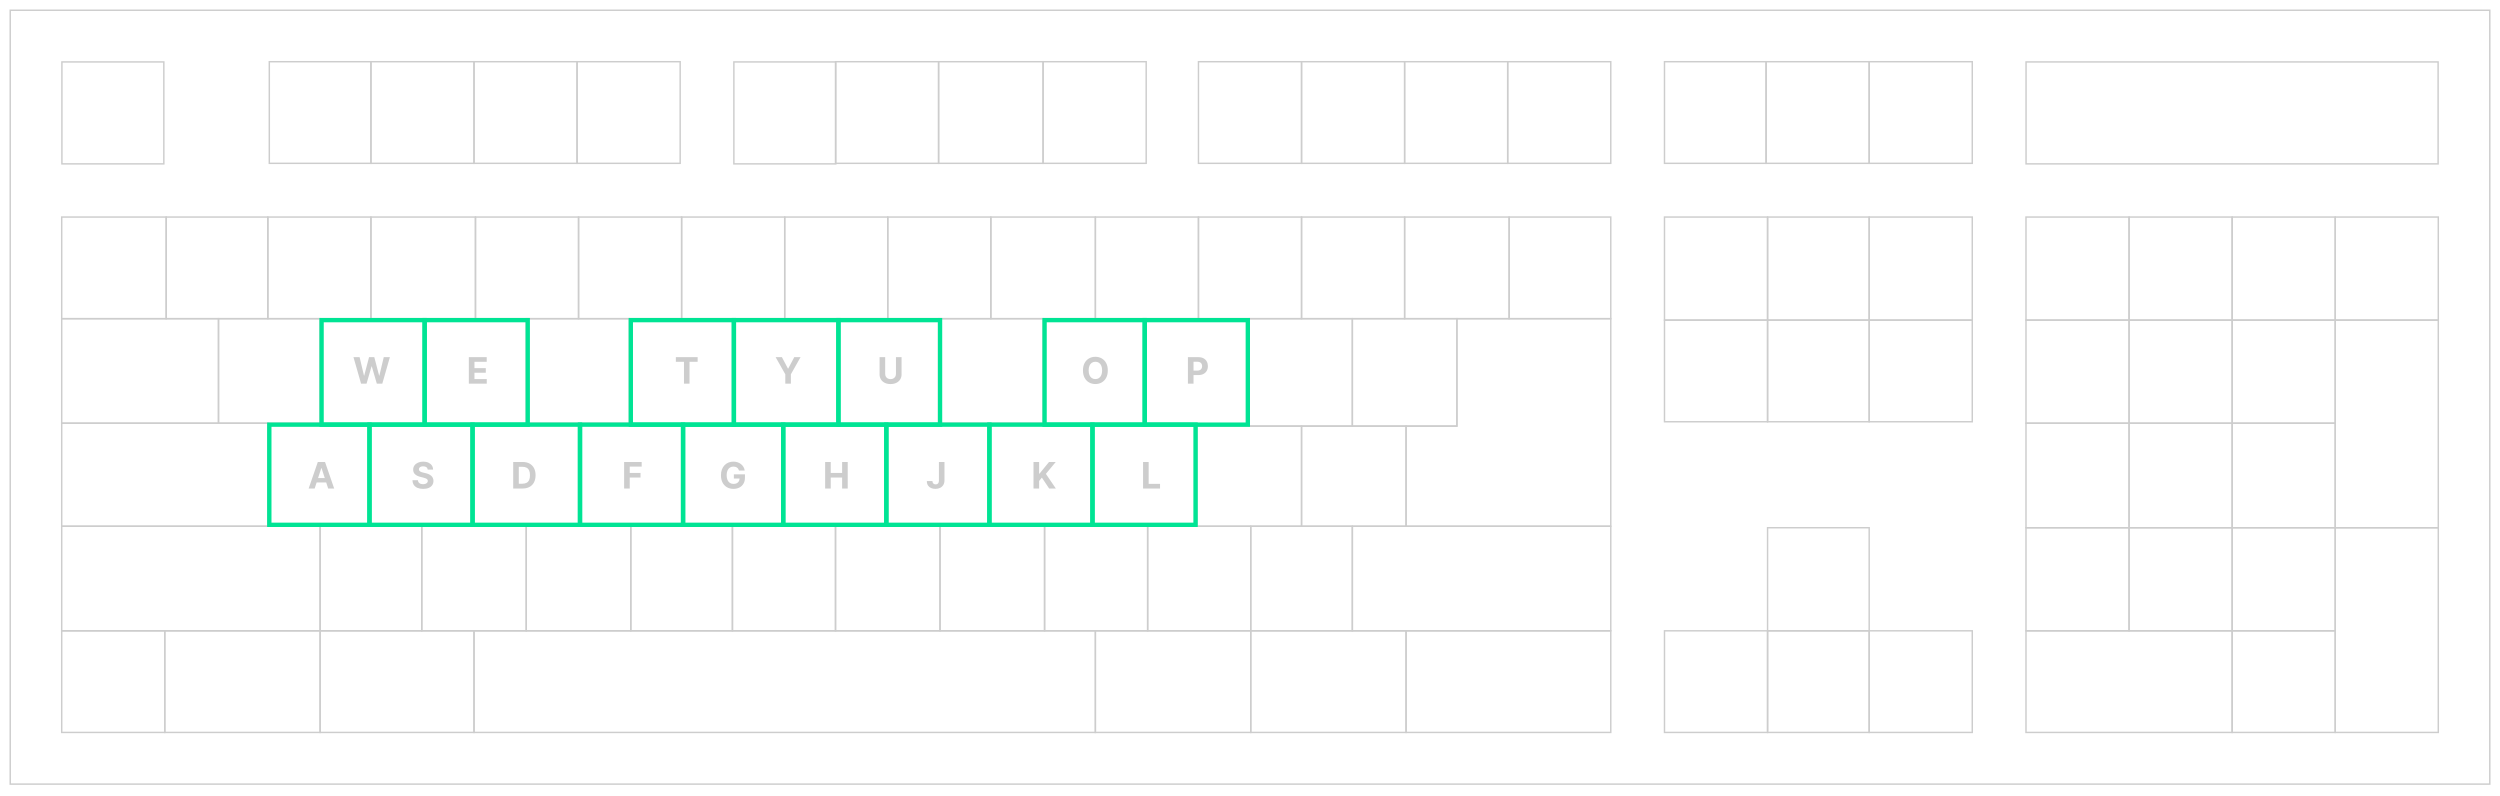
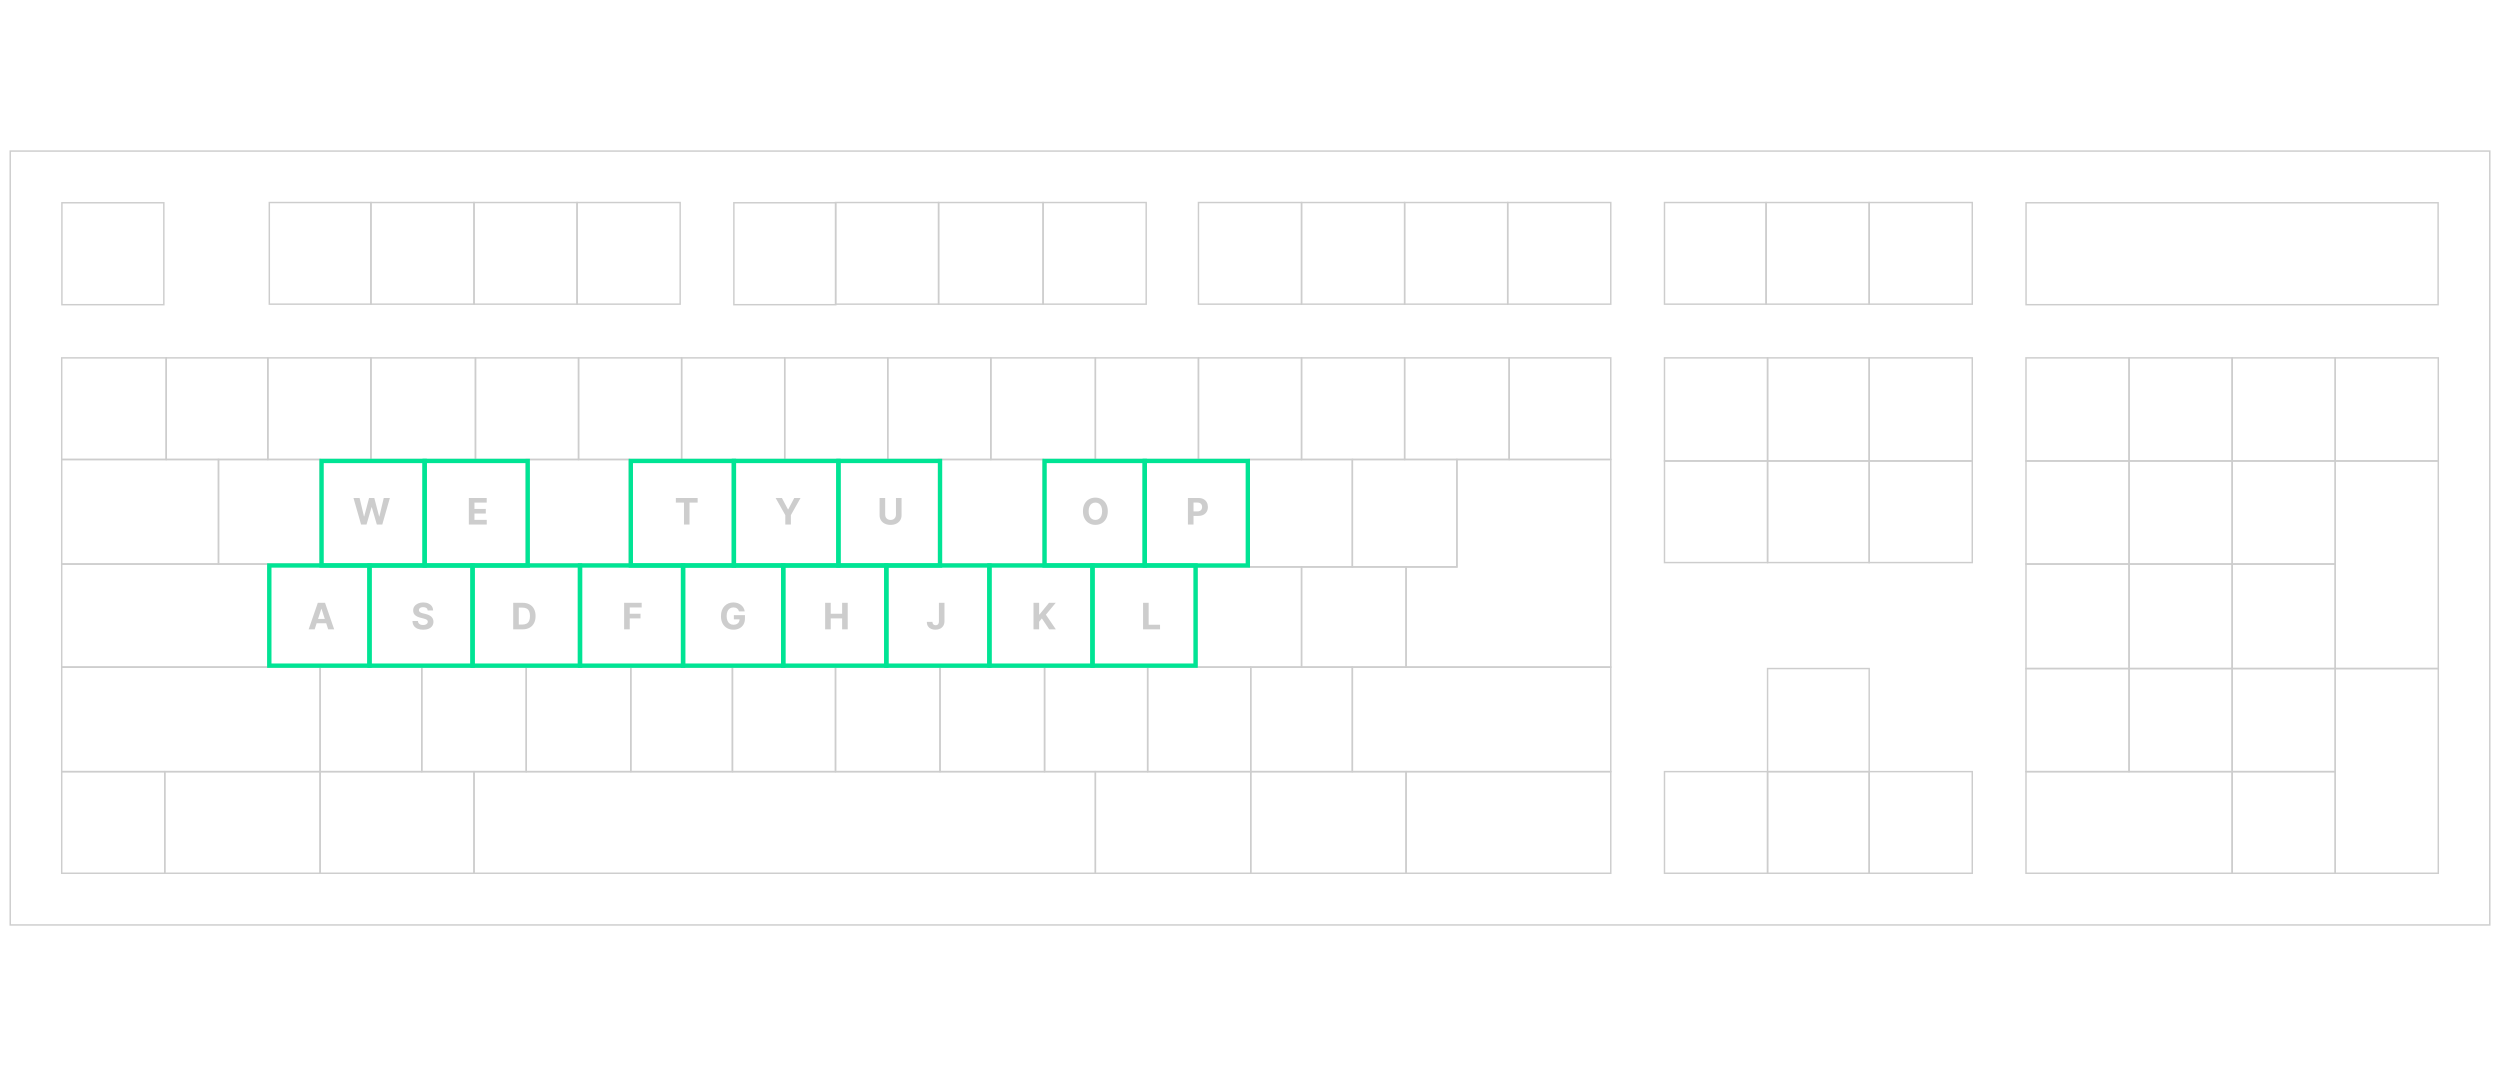
- <svg xmlns="http://www.w3.org/2000/svg" width="1722" height="548" viewBox="0 0 1722 548" fill="none">
-   <path d="M7.042 540.099V7.06H1714.97V540.099H7.042Z" stroke="#CDCDCD" />
-   <path d="M1003 293.5H1003.5V293V219.5H1109.5V290.995V362.5H968.5V293.5H985H1003Z" stroke="#CDCDCD" />
-   <path d="M185.5 112.5V42.5H255.5V112.5H185.5Z" stroke="#CDCDCD" />
-   <path d="M255.5 112.5V42.5H326.5V112.5H255.5Z" stroke="#CDCDCD" />
-   <path d="M326.5 112.5V42.5H397.5V112.5H326.5Z" stroke="#CDCDCD" />
-   <path d="M397.5 112.5V42.5H468.5V112.5H397.5Z" stroke="#CDCDCD" />
-   <path d="M505.486 112.868V42.663H575.691V112.868H505.486Z" stroke="#CDCDCD" />
-   <path d="M646.5 112.5V42.5H718.5V112.5H646.5Z" stroke="#CDCDCD" />
-   <path d="M718.5 112.5V42.5H789.5V112.5H718.5Z" stroke="#CDCDCD" />
-   <path d="M825.5 112.5V42.5H896.5V112.5H825.5Z" stroke="#CDCDCD" />
-   <path d="M967.5 112.5V42.5H1038.5V112.5H967.5Z" stroke="#CDCDCD" />
-   <path d="M1038.5 112.5V42.5H1109.5V112.5H1038.5Z" stroke="#CDCDCD" />
-   <path d="M1146.5 112.5V42.5H1216.5V112.5H1146.5Z" stroke="#CDCDCD" />
-   <path d="M1287.5 112.5V42.5H1358.5V112.5H1287.5Z" stroke="#CDCDCD" />
-   <path d="M1146.5 220.5V149.5H1217.5V220.5H1146.5Z" stroke="#CDCDCD" />
-   <path d="M1287.5 220.5V149.5H1358.5V220.5H1287.5Z" stroke="#CDCDCD" />
-   <path d="M1146.5 290.5V220.5H1217.5V290.5H1146.5Z" stroke="#CDCDCD" />
-   <path d="M1287.5 290.5V220.5H1358.5V290.5H1287.5Z" stroke="#CDCDCD" />
-   <path d="M1146.5 504.5V434.5H1217.5V504.5H1146.5Z" stroke="#CDCDCD" />
-   <path d="M1287.5 504.5V434.5H1358.5V504.5H1287.5Z" stroke="#CDCDCD" />
-   <path d="M1537.5 220.5V149.5H1608.5V220.5H1537.5Z" stroke="#CDCDCD" />
-   <path d="M1608.5 220.5V149.5H1679.5V220.5H1608.5Z" stroke="#CDCDCD" />
-   <path d="M1395.5 291.5V220.5H1466.5V291.5H1395.5Z" stroke="#CDCDCD" />
-   <path d="M1537.5 291.5V220.5H1608.5V291.5H1537.5Z" stroke="#CDCDCD" />
-   <path d="M1608.5 363.5V220.5H1679.5V363.5H1608.5Z" stroke="#CDCDCD" />
-   <path d="M1395.5 363.5V291.5H1466.5V363.5H1395.5Z" stroke="#CDCDCD" />
-   <path d="M1537.5 363.5V291.5H1608.5V363.5H1537.5Z" stroke="#CDCDCD" />
-   <path d="M1395.5 434.5V363.5H1466.5V434.5H1395.5Z" stroke="#CDCDCD" />
-   <path d="M1537.5 434.5V363.5H1608.5V434.5H1537.5Z" stroke="#CDCDCD" />
-   <path d="M1395.5 504.5V434.5H1537.5V504.5H1395.5Z" stroke="#CDCDCD" />
-   <path d="M1537.5 504.5V434.5H1608.5V504.5H1537.5Z" stroke="#CDCDCD" />
-   <path d="M1608.5 504.5V363.5H1679.5V504.5H1608.5Z" stroke="#CDCDCD" />
-   <path d="M42.5 219.5V149.5H114.5V219.5H42.5Z" stroke="#CDCDCD" />
-   <path d="M114.5 219.5V149.5H184.5V219.5H114.5Z" stroke="#CDCDCD" />
-   <path d="M184.5 219.5V149.5H255.5V219.5H184.5Z" stroke="#CDCDCD" />
-   <path d="M255.5 219.5V149.5H327.5V219.5H255.5Z" stroke="#CDCDCD" />
-   <path d="M327.5 219.5V149.5H398.5V219.5H327.5Z" stroke="#CDCDCD" />
-   <path d="M398.5 219.5V149.5H469.5V219.5H398.5Z" stroke="#CDCDCD" />
-   <path d="M469.5 219.5V149.5H540.5V219.5H469.5Z" stroke="#CDCDCD" />
-   <path d="M540.5 219.5V149.5H611.5V219.5H540.5Z" stroke="#CDCDCD" />
-   <path d="M611.5 219.5V149.5H682.5V219.5H611.5Z" stroke="#CDCDCD" />
-   <path d="M682.5 219.5V149.5H754.5V219.5H682.5Z" stroke="#CDCDCD" />
-   <path d="M754.5 219.5V149.5H825.5V219.5H754.5Z" stroke="#CDCDCD" />
-   <path d="M825.5 219.5V149.5H896.5V219.5H825.5Z" stroke="#CDCDCD" />
-   <path d="M896.5 219.5V149.5H967.5V219.5H896.5Z" stroke="#CDCDCD" />
-   <path d="M967.5 219.5V149.5H1039.5V219.5H967.5Z" stroke="#CDCDCD" />
-   <path d="M1039.5 219.5V149.5H1109.5V219.5H1039.5Z" stroke="#CDCDCD" />
-   <path d="M42.5 291.5V219.5H150.5V291.5H42.5Z" stroke="#CDCDCD" />
-   <path d="M150.5 291.5V219.5H220.5V291.5H150.5Z" stroke="#CDCDCD" />
-   <path d="M860.5 219.5H931.5V293.5H860.5V219.5Z" stroke="#CDCDCD" />
-   <path d="M931.5 219.5H1003.5V293.5H931.5V219.5Z" stroke="#CDCDCD" />
-   <path d="M42.5 362.5V291.5H184.5V362.5H42.5Z" stroke="#CDCDCD" />
-   <path d="M824.5 293.5H896.5V362.5H824.5V293.5Z" stroke="#CDCDCD" />
-   <path d="M896.5 293.5H968.5V362.5H896.5V293.5Z" stroke="#CDCDCD" />
-   <path d="M220.5 434.5V362.5H290.5V434.5H220.5Z" stroke="#CDCDCD" />
-   <path d="M290.5 434.5V362.5H362.5V434.5H290.5Z" stroke="#CDCDCD" />
-   <path d="M362.5 434.5V362.5H434.5V434.5H362.5Z" stroke="#CDCDCD" />
-   <path d="M434.5 434.5V362.5H504.5V434.5H434.5Z" stroke="#CDCDCD" />
-   <path d="M504.5 434.5V362.5H575.5V434.5H504.5Z" stroke="#CDCDCD" />
-   <path d="M575.5 434.5V362.5H647.5V434.5H575.5Z" stroke="#CDCDCD" />
-   <path d="M647.5 434.5V362.5H719.5V434.5H647.5Z" stroke="#CDCDCD" />
-   <path d="M719.5 434.5V362.5H790.5V434.5H719.5Z" stroke="#CDCDCD" />
-   <path d="M790.5 434.5V362.5H861.5V434.5H790.5Z" stroke="#CDCDCD" />
-   <path d="M861.5 434.5V362.5H931.5V434.5H861.5Z" stroke="#CDCDCD" />
-   <path d="M931.5 434.5V362.5H1109.5V434.5H931.5Z" stroke="#CDCDCD" />
-   <path d="M42.5 434.5V362.5H220.5V434.5H42.5Z" stroke="#CDCDCD" />
-   <path d="M42.5 504.5V434.5H113.5V504.5H42.5Z" stroke="#CDCDCD" />
-   <path d="M113.5 504.5V434.5H220.5V504.5H113.5Z" stroke="#CDCDCD" />
-   <path d="M220.5 504.5V434.5H326.5V504.5H220.5Z" stroke="#CDCDCD" />
-   <path d="M326.5 504.5V434.5H754.5V504.5H326.5Z" stroke="#CDCDCD" />
-   <path d="M754.5 504.5V434.5H861.5V504.5H754.5Z" stroke="#CDCDCD" />
-   <path d="M861.5 504.5V434.5H968.5V504.5H861.5Z" stroke="#CDCDCD" />
-   <path d="M968.5 504.5V434.5H1109.5V504.5H968.5Z" stroke="#CDCDCD" />
-   <path d="M42.645 112.868V42.663H112.85V112.868H42.645Z" stroke="#CDCDCD" />
-   <path d="M1216.5 112.5V42.5H1287.5V112.5H1216.5Z" stroke="#CDCDCD" />
-   <path d="M1217.5 290.5V220.5H1287.5V290.5H1217.5Z" stroke="#CDCDCD" />
-   <path d="M575.5 112.5V42.5H646.5V112.5H575.5Z" stroke="#CDCDCD" />
-   <path d="M896.5 112.5V42.5H967.5V112.5H896.5Z" stroke="#CDCDCD" />
-   <path d="M1217.5 504.5V434.5H1287.5V504.5H1217.5Z" stroke="#CDCDCD" />
-   <path d="M1217.5 434.5V363.5H1287.5V434.5H1217.5Z" stroke="#CDCDCD" />
-   <path d="M1466.5 434.5V363.5H1537.5V434.5H1466.5Z" stroke="#CDCDCD" />
-   <path d="M1466.5 363.5V291.5H1537.5V363.5H1466.5Z" stroke="#CDCDCD" />
-   <path d="M1466.5 291.5V220.5H1537.5V291.5H1466.5Z" stroke="#CDCDCD" />
-   <path d="M1466.5 220.5V149.5H1537.5V220.5H1466.5Z" stroke="#CDCDCD" />
-   <path d="M1395.5 220.5V149.5H1466.5V220.5H1395.5Z" stroke="#CDCDCD" />
-   <path d="M1217.5 220.5V149.5H1287.5V220.5H1217.5Z" stroke="#CDCDCD" />
-   <path d="M221.5 292.5V220.5H292.5V292.5H221.5Z" stroke="#00E494" stroke-width="3" />
-   <path d="M362.5 291.5V219.5H433.5V291.5H362.5Z" stroke="#CDCDCD" />
-   <path d="M646.5 291.5V219.5H718.5V291.5H646.5Z" stroke="#CDCDCD" />
-   <path d="M434.5 292.5V220.5H505.5V292.5H434.5Z" stroke="#00E494" stroke-width="3" />
-   <path d="M505.5 292.5V220.5H577.5V292.5H505.5Z" stroke="#00E494" stroke-width="3" />
-   <path d="M577.5 292.5V220.5H647.5V292.5H577.5Z" stroke="#00E494" stroke-width="3" />
-   <path d="M719.5 292.5V220.5H788.5V292.5H719.5Z" stroke="#00E494" stroke-width="3" />
-   <path d="M788.5 292.5V220.5H859.5V292.5H788.5Z" stroke="#00E494" stroke-width="3" />
-   <path d="M292.5 292.5V220.5H363.5V292.5H292.5Z" stroke="#00E494" stroke-width="3" />
-   <path d="M185.5 361.5V292.5H254.5V361.5H185.5Z" stroke="#00E494" stroke-width="3" />
-   <path d="M254.5 361.5V292.5H325.5V361.5H254.5Z" stroke="#00E494" stroke-width="3" />
-   <path d="M325.5 361.5V292.5H399.5V361.5H325.5Z" stroke="#00E494" stroke-width="3" />
-   <path d="M399.5 361.5V292.5H470.5V361.5H399.5Z" stroke="#00E494" stroke-width="3" />
-   <path d="M470.5 361.5V292.5H539.5V361.5H470.5Z" stroke="#00E494" stroke-width="3" />
-   <path d="M539.5 361.5V292.5H610.5V361.5H539.5Z" stroke="#00E494" stroke-width="3" />
-   <path d="M610.5 361.5V292.5H681.5V361.5H610.5Z" stroke="#00E494" stroke-width="3" />
-   <path d="M681.5 361.5V292.5H752.5V361.5H681.5Z" stroke="#00E494" stroke-width="3" />
-   <path d="M752.5 361.5V292.5H823.5V361.5H752.5Z" stroke="#00E494" stroke-width="3" />
-   <path d="M1395.55 112.868V42.663H1679.37V112.868H1395.55Z" stroke="#CDCDCD" />
-   <path d="M248.7 264.28L243.473 246.011H247.692L250.716 258.705H250.868L254.204 246.011H257.817L261.144 258.732H261.304L264.328 246.011H268.548L263.32 264.28H259.556L256.077 252.336H255.934L252.464 264.28H248.7ZM322.939 264.28V246.011H335.249V249.196H326.801V253.549H334.615V256.733H326.801V261.095H335.284V264.28H322.939ZM465.527 249.196V246.011H480.531V249.196H474.938V264.28H471.12V249.196H465.527ZM534.255 246.011H538.582L542.747 253.879H542.926L547.091 246.011H551.418L544.754 257.822V264.28H540.919V257.822L534.255 246.011ZM617.136 246.011H620.998V257.875C620.998 259.207 620.68 260.373 620.044 261.372C619.413 262.371 618.53 263.15 617.394 263.709C616.258 264.262 614.935 264.539 613.425 264.539C611.908 264.539 610.582 264.262 609.446 263.709C608.31 263.15 607.427 262.371 606.797 261.372C606.167 260.373 605.851 259.207 605.851 257.875V246.011H609.714V257.545C609.714 258.241 609.866 258.859 610.169 259.401C610.478 259.942 610.912 260.367 611.471 260.676C612.03 260.985 612.681 261.14 613.425 261.14C614.174 261.14 614.825 260.985 615.378 260.676C615.937 260.367 616.368 259.942 616.672 259.401C616.981 258.859 617.136 258.241 617.136 257.545V246.011ZM763.053 255.146C763.053 257.138 762.675 258.833 761.92 260.23C761.171 261.628 760.148 262.695 758.852 263.433C757.561 264.164 756.11 264.53 754.499 264.53C752.875 264.53 751.418 264.161 750.128 263.424C748.837 262.686 747.817 261.619 747.068 260.221C746.319 258.824 745.944 257.132 745.944 255.146C745.944 253.153 746.319 251.459 747.068 250.061C747.817 248.664 748.837 247.599 750.128 246.868C751.418 246.13 752.875 245.762 754.499 245.762C756.11 245.762 757.561 246.13 758.852 246.868C760.148 247.599 761.171 248.664 761.92 250.061C762.675 251.459 763.053 253.153 763.053 255.146ZM759.137 255.146C759.137 253.855 758.944 252.767 758.557 251.881C758.177 250.995 757.638 250.323 756.943 249.865C756.247 249.407 755.432 249.178 754.499 249.178C753.565 249.178 752.75 249.407 752.054 249.865C751.359 250.323 750.817 250.995 750.431 251.881C750.05 252.767 749.86 253.855 749.86 255.146C749.86 256.436 750.05 257.524 750.431 258.411C750.817 259.297 751.359 259.969 752.054 260.426C752.75 260.884 753.565 261.113 754.499 261.113C755.432 261.113 756.247 260.884 756.943 260.426C757.638 259.969 758.177 259.297 758.557 258.411C758.944 257.524 759.137 256.436 759.137 255.146ZM818.238 264.28V246.011H825.446C826.831 246.011 828.012 246.276 828.987 246.805C829.962 247.329 830.706 248.057 831.217 248.991C831.735 249.918 831.993 250.989 831.993 252.202C831.993 253.415 831.732 254.486 831.208 255.413C830.685 256.341 829.927 257.064 828.934 257.581C827.946 258.098 826.751 258.357 825.348 258.357H820.754V255.262H824.723C825.467 255.262 826.079 255.134 826.561 254.878C827.048 254.616 827.411 254.257 827.649 253.799C827.893 253.335 828.015 252.803 828.015 252.202C828.015 251.595 827.893 251.066 827.649 250.614C827.411 250.156 827.048 249.802 826.561 249.553C826.073 249.297 825.455 249.169 824.705 249.169H822.101V264.28H818.238Z" fill="#CDCDCD" />
-   <path d="M216.737 336.485H212.598L218.904 318.217H223.882L230.179 336.485H226.04L221.464 322.391H221.322L216.737 336.485ZM216.478 329.304H226.255V332.319H216.478V329.304ZM294.613 323.471C294.541 322.751 294.235 322.192 293.694 321.794C293.153 321.395 292.418 321.196 291.491 321.196C290.86 321.196 290.328 321.285 289.894 321.464C289.46 321.636 289.127 321.877 288.895 322.186C288.669 322.495 288.556 322.846 288.556 323.239C288.544 323.566 288.612 323.851 288.761 324.095C288.916 324.339 289.127 324.55 289.394 324.728C289.662 324.901 289.971 325.052 290.322 325.183C290.673 325.308 291.048 325.415 291.446 325.504L293.087 325.897C293.884 326.075 294.616 326.313 295.282 326.611C295.948 326.908 296.525 327.274 297.012 327.708C297.5 328.142 297.878 328.653 298.145 329.242C298.419 329.831 298.558 330.506 298.564 331.267C298.558 332.385 298.273 333.354 297.708 334.175C297.149 334.99 296.34 335.623 295.282 336.075C294.229 336.521 292.959 336.744 291.473 336.744C289.998 336.744 288.713 336.518 287.619 336.066C286.531 335.614 285.681 334.945 285.068 334.059C284.461 333.167 284.143 332.064 284.114 330.75H287.851C287.893 331.362 288.068 331.873 288.377 332.284C288.693 332.688 289.112 332.994 289.635 333.203C290.164 333.405 290.762 333.506 291.428 333.506C292.082 333.506 292.65 333.411 293.132 333.22C293.62 333.03 293.997 332.765 294.265 332.427C294.532 332.088 294.666 331.698 294.666 331.258C294.666 330.848 294.544 330.503 294.3 330.223C294.063 329.944 293.712 329.706 293.248 329.51C292.79 329.313 292.228 329.135 291.562 328.974L289.573 328.475C288.033 328.1 286.816 327.514 285.924 326.718C285.032 325.921 284.589 324.847 284.595 323.497C284.589 322.391 284.884 321.425 285.478 320.598C286.079 319.772 286.903 319.126 287.949 318.663C288.996 318.199 290.185 317.967 291.517 317.967C292.873 317.967 294.057 318.199 295.068 318.663C296.085 319.126 296.875 319.772 297.44 320.598C298.005 321.425 298.297 322.382 298.315 323.471H294.613ZM359.962 336.485H353.486V318.217H360.016C361.854 318.217 363.435 318.582 364.762 319.314C366.088 320.039 367.108 321.083 367.821 322.445C368.541 323.807 368.901 325.436 368.901 327.333C368.901 329.236 368.541 330.871 367.821 332.239C367.108 333.607 366.082 334.657 364.744 335.388C363.412 336.119 361.818 336.485 359.962 336.485ZM357.349 333.176H359.802C360.944 333.176 361.904 332.974 362.683 332.569C363.468 332.159 364.057 331.526 364.449 330.669C364.848 329.807 365.047 328.695 365.047 327.333C365.047 325.983 364.848 324.88 364.449 324.024C364.057 323.167 363.471 322.537 362.692 322.133C361.913 321.728 360.953 321.526 359.811 321.526H357.349V333.176ZM429.9 336.485V318.217H441.995V321.401H433.762V325.754H441.193V328.939H433.762V336.485H429.9ZM509.031 324.122C508.906 323.688 508.731 323.304 508.505 322.971C508.279 322.632 508.002 322.347 507.675 322.115C507.354 321.877 506.985 321.695 506.569 321.571C506.159 321.446 505.704 321.383 505.204 321.383C504.271 321.383 503.45 321.615 502.742 322.079C502.041 322.543 501.493 323.218 501.101 324.104C500.708 324.984 500.512 326.06 500.512 327.333C500.512 328.606 500.705 329.688 501.092 330.58C501.479 331.472 502.026 332.153 502.733 332.623C503.441 333.087 504.277 333.319 505.24 333.319C506.114 333.319 506.86 333.164 507.479 332.855C508.103 332.54 508.579 332.096 508.906 331.526C509.239 330.955 509.406 330.28 509.406 329.501L510.191 329.617H505.481V326.709H513.125V329.01C513.125 330.616 512.786 331.995 512.109 333.149C511.431 334.297 510.497 335.183 509.308 335.807C508.118 336.426 506.756 336.735 505.222 336.735C503.509 336.735 502.005 336.357 500.708 335.602C499.412 334.841 498.401 333.762 497.676 332.364C496.956 330.961 496.596 329.296 496.596 327.369C496.596 325.888 496.81 324.568 497.238 323.408C497.673 322.243 498.279 321.255 499.058 320.447C499.837 319.638 500.744 319.022 501.779 318.6C502.814 318.178 503.935 317.967 505.142 317.967C506.177 317.967 507.14 318.118 508.032 318.422C508.924 318.719 509.715 319.141 510.405 319.688C511.101 320.235 511.668 320.887 512.109 321.642C512.549 322.391 512.831 323.218 512.956 324.122H509.031ZM568.351 336.485V318.217H572.213V325.754H580.054V318.217H583.908V336.485H580.054V328.939H572.213V336.485H568.351ZM646.731 318.217H650.549V330.955C650.549 332.132 650.284 333.155 649.755 334.023C649.231 334.891 648.503 335.56 647.569 336.03C646.636 336.5 645.55 336.735 644.313 336.735C643.213 336.735 642.214 336.542 641.316 336.155C640.424 335.763 639.717 335.168 639.193 334.371C638.67 333.568 638.411 332.56 638.417 331.347H642.262C642.274 331.829 642.372 332.242 642.556 332.587C642.746 332.926 643.005 333.188 643.332 333.372C643.665 333.55 644.058 333.64 644.51 333.64C644.985 333.64 645.387 333.539 645.714 333.336C646.047 333.128 646.3 332.825 646.472 332.427C646.645 332.028 646.731 331.537 646.731 330.955V318.217ZM711.88 336.485V318.217H715.742V326.272H715.983L722.557 318.217H727.187L720.408 326.396L727.267 336.485H722.647L717.642 328.974L715.742 331.294V336.485H711.88ZM787.336 336.485V318.217H791.199V333.301H799.031V336.485H787.336Z" fill="#CDCDCD" />
+ <svg xmlns="http://www.w3.org/2000/svg" width="1722" height="750" viewBox="0 0 1722 750" fill="none">
+   <path d="M7.042 104.06H1714.97V637.099H7.042V104.06Z" stroke="#CDCDCD" />
+   <path d="M1003 390.5H1003.5V390V316.5H1109.5V387.995V459.5H968.5V390.5H985H1003Z" stroke="#CDCDCD" />
+   <path d="M185.5 139.5H255.5V209.5H185.5V139.5Z" stroke="#CDCDCD" />
+   <path d="M255.5 139.5H326.5V209.5H255.5V139.5Z" stroke="#CDCDCD" />
+   <path d="M326.5 139.5H397.5V209.5H326.5V139.5Z" stroke="#CDCDCD" />
+   <path d="M397.5 139.5H468.5V209.5H397.5V139.5Z" stroke="#CDCDCD" />
+   <path d="M505.486 139.662H575.691V209.868H505.486V139.662Z" stroke="#CDCDCD" />
+   <path d="M646.5 139.5H718.5V209.5H646.5V139.5Z" stroke="#CDCDCD" />
+   <path d="M718.5 139.5H789.5V209.5H718.5V139.5Z" stroke="#CDCDCD" />
+   <path d="M825.5 139.5H896.5V209.5H825.5V139.5Z" stroke="#CDCDCD" />
+   <path d="M967.5 139.5H1038.5V209.5H967.5V139.5Z" stroke="#CDCDCD" />
+   <path d="M1038.5 139.5H1109.5V209.5H1038.5V139.5Z" stroke="#CDCDCD" />
+   <path d="M1146.5 139.5H1216.5V209.5H1146.5V139.5Z" stroke="#CDCDCD" />
+   <path d="M1287.5 139.5H1358.5V209.5H1287.5V139.5Z" stroke="#CDCDCD" />
+   <path d="M1146.5 246.5H1217.5V317.5H1146.5V246.5Z" stroke="#CDCDCD" />
+   <path d="M1287.5 246.5H1358.5V317.5H1287.5V246.5Z" stroke="#CDCDCD" />
+   <path d="M1146.5 317.5H1217.5V387.5H1146.5V317.5Z" stroke="#CDCDCD" />
+   <path d="M1287.5 317.5H1358.5V387.5H1287.5V317.5Z" stroke="#CDCDCD" />
+   <path d="M1146.5 531.5H1217.5V601.5H1146.5V531.5Z" stroke="#CDCDCD" />
+   <path d="M1287.5 531.5H1358.5V601.5H1287.5V531.5Z" stroke="#CDCDCD" />
+   <path d="M1537.5 246.5H1608.5V317.5H1537.5V246.5Z" stroke="#CDCDCD" />
+   <path d="M1608.5 246.5H1679.5V317.5H1608.5V246.5Z" stroke="#CDCDCD" />
+   <path d="M1395.5 317.5H1466.5V388.5H1395.5V317.5Z" stroke="#CDCDCD" />
+   <path d="M1537.5 317.5H1608.5V388.5H1537.5V317.5Z" stroke="#CDCDCD" />
+   <path d="M1608.5 317.5H1679.5V460.5H1608.5V317.5Z" stroke="#CDCDCD" />
+   <path d="M1395.5 388.5H1466.5V460.5H1395.5V388.5Z" stroke="#CDCDCD" />
+   <path d="M1537.5 388.5H1608.5V460.5H1537.5V388.5Z" stroke="#CDCDCD" />
+   <path d="M1395.5 460.5H1466.5V531.5H1395.5V460.5Z" stroke="#CDCDCD" />
+   <path d="M1537.5 460.5H1608.5V531.5H1537.5V460.5Z" stroke="#CDCDCD" />
+   <path d="M1395.5 531.5H1537.5V601.5H1395.5V531.5Z" stroke="#CDCDCD" />
+   <path d="M1537.5 531.5H1608.5V601.5H1537.5V531.5Z" stroke="#CDCDCD" />
+   <path d="M1608.5 460.5H1679.5V601.5H1608.5V460.5Z" stroke="#CDCDCD" />
+   <path d="M42.5 246.5H114.5V316.5H42.5V246.5Z" stroke="#CDCDCD" />
+   <path d="M114.5 246.5H184.5V316.5H114.5V246.5Z" stroke="#CDCDCD" />
+   <path d="M184.5 246.5H255.5V316.5H184.5V246.5Z" stroke="#CDCDCD" />
+   <path d="M255.5 246.5H327.5V316.5H255.5V246.5Z" stroke="#CDCDCD" />
+   <path d="M327.5 246.5H398.5V316.5H327.5V246.5Z" stroke="#CDCDCD" />
+   <path d="M398.5 246.5H469.5V316.5H398.5V246.5Z" stroke="#CDCDCD" />
+   <path d="M469.5 246.5H540.5V316.5H469.5V246.5Z" stroke="#CDCDCD" />
+   <path d="M540.5 246.5H611.5V316.5H540.5V246.5Z" stroke="#CDCDCD" />
+   <path d="M611.5 246.5H682.5V316.5H611.5V246.5Z" stroke="#CDCDCD" />
+   <path d="M682.5 246.5H754.5V316.5H682.5V246.5Z" stroke="#CDCDCD" />
+   <path d="M754.5 246.5H825.5V316.5H754.5V246.5Z" stroke="#CDCDCD" />
+   <path d="M825.5 246.5H896.5V316.5H825.5V246.5Z" stroke="#CDCDCD" />
+   <path d="M896.5 246.5H967.5V316.5H896.5V246.5Z" stroke="#CDCDCD" />
+   <path d="M967.5 246.5H1039.5V316.5H967.5V246.5Z" stroke="#CDCDCD" />
+   <path d="M1039.5 246.5H1109.5V316.5H1039.5V246.5Z" stroke="#CDCDCD" />
+   <path d="M42.5 316.5H150.5V388.5H42.5V316.5Z" stroke="#CDCDCD" />
+   <path d="M150.5 316.5H220.5V388.5H150.5V316.5Z" stroke="#CDCDCD" />
+   <path d="M860.5 316.5H931.5V390.5H860.5V316.5Z" stroke="#CDCDCD" />
+   <path d="M931.5 316.5H1003.5V390.5H931.5V316.5Z" stroke="#CDCDCD" />
+   <path d="M42.5 388.5H184.5V459.5H42.5V388.5Z" stroke="#CDCDCD" />
+   <path d="M824.5 390.5H896.5V459.5H824.5V390.5Z" stroke="#CDCDCD" />
+   <path d="M896.5 390.5H968.5V459.5H896.5V390.5Z" stroke="#CDCDCD" />
+   <path d="M220.5 459.5H290.5V531.5H220.5V459.5Z" stroke="#CDCDCD" />
+   <path d="M290.5 459.5H362.5V531.5H290.5V459.5Z" stroke="#CDCDCD" />
+   <path d="M362.5 459.5H434.5V531.5H362.5V459.5Z" stroke="#CDCDCD" />
+   <path d="M434.5 459.5H504.5V531.5H434.5V459.5Z" stroke="#CDCDCD" />
+   <path d="M504.5 459.5H575.5V531.5H504.5V459.5Z" stroke="#CDCDCD" />
+   <path d="M575.5 459.5H647.5V531.5H575.5V459.5Z" stroke="#CDCDCD" />
+   <path d="M647.5 459.5H719.5V531.5H647.5V459.5Z" stroke="#CDCDCD" />
+   <path d="M719.5 459.5H790.5V531.5H719.5V459.5Z" stroke="#CDCDCD" />
+   <path d="M790.5 459.5H861.5V531.5H790.5V459.5Z" stroke="#CDCDCD" />
+   <path d="M861.5 459.5H931.5V531.5H861.5V459.5Z" stroke="#CDCDCD" />
+   <path d="M931.5 459.5H1109.5V531.5H931.5V459.5Z" stroke="#CDCDCD" />
+   <path d="M42.5 459.5H220.5V531.5H42.5V459.5Z" stroke="#CDCDCD" />
+   <path d="M42.5 531.5H113.5V601.5H42.5V531.5Z" stroke="#CDCDCD" />
+   <path d="M113.5 531.5H220.5V601.5H113.5V531.5Z" stroke="#CDCDCD" />
+   <path d="M220.5 531.5H326.5V601.5H220.5V531.5Z" stroke="#CDCDCD" />
+   <path d="M326.5 531.5H754.5V601.5H326.5V531.5Z" stroke="#CDCDCD" />
+   <path d="M754.5 531.5H861.5V601.5H754.5V531.5Z" stroke="#CDCDCD" />
+   <path d="M861.5 531.5H968.5V601.5H861.5V531.5Z" stroke="#CDCDCD" />
+   <path d="M968.5 531.5H1109.5V601.5H968.5V531.5Z" stroke="#CDCDCD" />
+   <path d="M42.645 139.662H112.85V209.868H42.645V139.662Z" stroke="#CDCDCD" />
+   <path d="M1216.5 139.5H1287.5V209.5H1216.5V139.5Z" stroke="#CDCDCD" />
+   <path d="M1217.5 317.5H1287.5V387.5H1217.5V317.5Z" stroke="#CDCDCD" />
+   <path d="M575.5 139.5H646.5V209.5H575.5V139.5Z" stroke="#CDCDCD" />
+   <path d="M896.5 139.5H967.5V209.5H896.5V139.5Z" stroke="#CDCDCD" />
+   <path d="M1217.5 531.5H1287.5V601.5H1217.5V531.5Z" stroke="#CDCDCD" />
+   <path d="M1217.5 460.5H1287.5V531.5H1217.5V460.5Z" stroke="#CDCDCD" />
+   <path d="M1466.5 460.5H1537.5V531.5H1466.5V460.5Z" stroke="#CDCDCD" />
+   <path d="M1466.5 388.5H1537.5V460.5H1466.5V388.5Z" stroke="#CDCDCD" />
+   <path d="M1466.5 317.5H1537.5V388.5H1466.5V317.5Z" stroke="#CDCDCD" />
+   <path d="M1466.5 246.5H1537.5V317.5H1466.5V246.5Z" stroke="#CDCDCD" />
+   <path d="M1395.5 246.5H1466.5V317.5H1395.5V246.5Z" stroke="#CDCDCD" />
+   <path d="M1217.5 246.5H1287.5V317.5H1217.5V246.5Z" stroke="#CDCDCD" />
+   <path d="M221.5 317.5H292.5V389.5H221.5V317.5Z" stroke="#00E494" stroke-width="3" />
+   <path d="M362.5 316.5H433.5V388.5H362.5V316.5Z" stroke="#CDCDCD" />
+   <path d="M646.5 316.5H718.5V388.5H646.5V316.5Z" stroke="#CDCDCD" />
+   <path d="M434.5 317.5H505.5V389.5H434.5V317.5Z" stroke="#00E494" stroke-width="3" />
+   <path d="M505.5 317.5H577.5V389.5H505.5V317.5Z" stroke="#00E494" stroke-width="3" />
+   <path d="M577.5 317.5H647.5V389.5H577.5V317.5Z" stroke="#00E494" stroke-width="3" />
+   <path d="M719.5 317.5H788.5V389.5H719.5V317.5Z" stroke="#00E494" stroke-width="3" />
+   <path d="M788.5 317.5H859.5V389.5H788.5V317.5Z" stroke="#00E494" stroke-width="3" />
+   <path d="M292.5 317.5H363.5V389.5H292.5V317.5Z" stroke="#00E494" stroke-width="3" />
+   <path d="M185.5 389.5H254.5V458.5H185.5V389.5Z" stroke="#00E494" stroke-width="3" />
+   <path d="M254.5 389.5H325.5V458.5H254.5V389.5Z" stroke="#00E494" stroke-width="3" />
+   <path d="M325.5 389.5H399.5V458.5H325.5V389.5Z" stroke="#00E494" stroke-width="3" />
+   <path d="M399.5 389.5H470.5V458.5H399.5V389.5Z" stroke="#00E494" stroke-width="3" />
+   <path d="M470.5 389.5H539.5V458.5H470.5V389.5Z" stroke="#00E494" stroke-width="3" />
+   <path d="M539.5 389.5H610.5V458.5H539.5V389.5Z" stroke="#00E494" stroke-width="3" />
+   <path d="M610.5 389.5H681.5V458.5H610.5V389.5Z" stroke="#00E494" stroke-width="3" />
+   <path d="M681.5 389.5H752.5V458.5H681.5V389.5Z" stroke="#00E494" stroke-width="3" />
+   <path d="M752.5 389.5H823.5V458.5H752.5V389.5Z" stroke="#00E494" stroke-width="3" />
+   <path d="M1395.55 139.662H1679.37V209.868H1395.55V139.662Z" stroke="#CDCDCD" />
+   <path d="M248.7 361.28L243.473 343.011H247.692L250.716 355.705H250.868L254.204 343.011H257.817L261.144 355.732H261.304L264.328 343.011H268.548L263.32 361.28H259.556L256.077 349.336H255.934L252.464 361.28H248.7ZM322.939 361.28V343.011H335.249V346.196H326.801V350.549H334.615V353.733H326.801V358.095H335.284V361.28H322.939ZM465.527 346.196V343.011H480.531V346.196H474.938V361.28H471.12V346.196H465.527ZM534.255 343.011H538.582L542.747 350.879H542.926L547.091 343.011H551.418L544.754 354.822V361.28H540.919V354.822L534.255 343.011ZM617.136 343.011H620.998V354.875C620.998 356.207 620.68 357.373 620.044 358.372C619.413 359.371 618.53 360.15 617.394 360.709C616.258 361.262 614.935 361.539 613.425 361.539C611.908 361.539 610.582 361.262 609.446 360.709C608.31 360.15 607.427 359.371 606.797 358.372C606.167 357.373 605.851 356.207 605.851 354.875V343.011H609.714V354.545C609.714 355.241 609.866 355.859 610.169 356.401C610.478 356.942 610.912 357.367 611.471 357.676C612.03 357.985 612.681 358.14 613.425 358.14C614.174 358.14 614.825 357.985 615.378 357.676C615.937 357.367 616.368 356.942 616.672 356.401C616.981 355.859 617.136 355.241 617.136 354.545V343.011ZM763.053 352.146C763.053 354.138 762.675 355.833 761.92 357.23C761.171 358.628 760.148 359.695 758.852 360.433C757.561 361.164 756.11 361.53 754.499 361.53C752.875 361.53 751.418 361.161 750.128 360.424C748.837 359.686 747.817 358.619 747.068 357.221C746.319 355.824 745.944 354.132 745.944 352.146C745.944 350.153 746.319 348.459 747.068 347.061C747.817 345.664 748.837 344.599 750.128 343.868C751.418 343.13 752.875 342.762 754.499 342.762C756.11 342.762 757.561 343.13 758.852 343.868C760.148 344.599 761.171 345.664 761.92 347.061C762.675 348.459 763.053 350.153 763.053 352.146ZM759.137 352.146C759.137 350.855 758.944 349.767 758.557 348.881C758.177 347.995 757.638 347.323 756.943 346.865C756.247 346.407 755.432 346.178 754.499 346.178C753.565 346.178 752.75 346.407 752.054 346.865C751.359 347.323 750.817 347.995 750.431 348.881C750.05 349.767 749.86 350.855 749.86 352.146C749.86 353.436 750.05 354.524 750.431 355.411C750.817 356.297 751.359 356.969 752.054 357.426C752.75 357.884 753.565 358.113 754.499 358.113C755.432 358.113 756.247 357.884 756.943 357.426C757.638 356.969 758.177 356.297 758.557 355.411C758.944 354.524 759.137 353.436 759.137 352.146ZM818.238 361.28V343.011H825.446C826.831 343.011 828.012 343.276 828.987 343.805C829.962 344.329 830.706 345.057 831.217 345.991C831.735 346.918 831.993 347.989 831.993 349.202C831.993 350.415 831.732 351.486 831.208 352.413C830.685 353.341 829.927 354.064 828.934 354.581C827.946 355.098 826.751 355.357 825.348 355.357H820.754V352.262H824.723C825.467 352.262 826.079 352.134 826.561 351.878C827.048 351.616 827.411 351.257 827.649 350.799C827.893 350.335 828.015 349.803 828.015 349.202C828.015 348.595 827.893 348.066 827.649 347.614C827.411 347.156 827.048 346.802 826.561 346.553C826.073 346.297 825.455 346.169 824.705 346.169H822.101V361.28H818.238Z" fill="#CDCDCD" />
+   <path d="M216.737 433.485H212.598L218.904 415.217H223.882L230.179 433.485H226.04L221.464 419.391H221.322L216.737 433.485ZM216.478 426.304H226.255V429.319H216.478V426.304ZM294.613 420.471C294.541 419.751 294.235 419.192 293.694 418.794C293.153 418.395 292.418 418.196 291.491 418.196C290.86 418.196 290.328 418.285 289.894 418.464C289.46 418.636 289.127 418.877 288.895 419.186C288.669 419.495 288.556 419.846 288.556 420.239C288.544 420.566 288.612 420.851 288.761 421.095C288.916 421.339 289.127 421.55 289.394 421.728C289.662 421.901 289.971 422.052 290.322 422.183C290.673 422.308 291.048 422.415 291.446 422.504L293.087 422.897C293.884 423.075 294.616 423.313 295.282 423.611C295.948 423.908 296.525 424.274 297.012 424.708C297.5 425.142 297.878 425.653 298.145 426.242C298.419 426.831 298.558 427.506 298.564 428.267C298.558 429.385 298.273 430.354 297.708 431.175C297.149 431.99 296.34 432.623 295.282 433.075C294.229 433.521 292.959 433.744 291.473 433.744C289.998 433.744 288.713 433.518 287.619 433.066C286.531 432.614 285.681 431.945 285.068 431.059C284.461 430.167 284.143 429.064 284.114 427.75H287.851C287.893 428.362 288.068 428.873 288.377 429.284C288.693 429.688 289.112 429.994 289.635 430.203C290.164 430.405 290.762 430.506 291.428 430.506C292.082 430.506 292.65 430.411 293.132 430.22C293.62 430.03 293.997 429.765 294.265 429.427C294.532 429.088 294.666 428.698 294.666 428.258C294.666 427.848 294.544 427.503 294.3 427.223C294.063 426.944 293.712 426.706 293.248 426.51C292.79 426.313 292.228 426.135 291.562 425.974L289.573 425.475C288.033 425.1 286.816 424.514 285.924 423.718C285.032 422.921 284.589 421.847 284.595 420.497C284.589 419.391 284.884 418.425 285.478 417.598C286.079 416.772 286.903 416.126 287.949 415.663C288.996 415.199 290.185 414.967 291.517 414.967C292.873 414.967 294.057 415.199 295.068 415.663C296.085 416.126 296.875 416.772 297.44 417.598C298.005 418.425 298.297 419.382 298.315 420.471H294.613ZM359.962 433.485H353.486V415.217H360.016C361.854 415.217 363.435 415.582 364.762 416.314C366.088 417.039 367.108 418.083 367.821 419.445C368.541 420.807 368.901 422.436 368.901 424.333C368.901 426.236 368.541 427.871 367.821 429.239C367.108 430.607 366.082 431.657 364.744 432.388C363.412 433.119 361.818 433.485 359.962 433.485ZM357.349 430.176H359.802C360.944 430.176 361.904 429.974 362.683 429.569C363.468 429.159 364.057 428.526 364.449 427.669C364.848 426.807 365.047 425.695 365.047 424.333C365.047 422.983 364.848 421.88 364.449 421.024C364.057 420.167 363.471 419.537 362.692 419.133C361.913 418.728 360.953 418.526 359.811 418.526H357.349V430.176ZM429.9 433.485V415.217H441.995V418.401H433.762V422.754H441.193V425.939H433.762V433.485H429.9ZM509.031 421.122C508.906 420.688 508.731 420.304 508.505 419.971C508.279 419.632 508.002 419.347 507.675 419.115C507.354 418.877 506.985 418.695 506.569 418.571C506.159 418.446 505.704 418.383 505.204 418.383C504.271 418.383 503.45 418.615 502.742 419.079C502.041 419.543 501.493 420.218 501.101 421.104C500.708 421.984 500.512 423.06 500.512 424.333C500.512 425.606 500.705 426.688 501.092 427.58C501.479 428.472 502.026 429.153 502.733 429.623C503.441 430.087 504.277 430.319 505.24 430.319C506.114 430.319 506.86 430.164 507.479 429.855C508.103 429.54 508.579 429.096 508.906 428.526C509.239 427.955 509.406 427.28 509.406 426.501L510.191 426.617H505.481V423.709H513.125V426.01C513.125 427.616 512.786 428.995 512.109 430.149C511.431 431.297 510.497 432.183 509.308 432.807C508.118 433.426 506.756 433.735 505.222 433.735C503.509 433.735 502.005 433.357 500.708 432.602C499.412 431.841 498.401 430.762 497.676 429.364C496.956 427.961 496.596 426.296 496.596 424.369C496.596 422.888 496.81 421.568 497.238 420.408C497.673 419.243 498.279 418.255 499.058 417.447C499.837 416.638 500.744 416.022 501.779 415.6C502.814 415.178 503.935 414.967 505.142 414.967C506.177 414.967 507.14 415.118 508.032 415.422C508.924 415.719 509.715 416.141 510.405 416.688C511.101 417.235 511.668 417.887 512.109 418.642C512.549 419.391 512.831 420.218 512.956 421.122H509.031ZM568.351 433.485V415.217H572.213V422.754H580.054V415.217H583.908V433.485H580.054V425.939H572.213V433.485H568.351ZM646.731 415.217H650.549V427.955C650.549 429.132 650.284 430.155 649.755 431.023C649.231 431.891 648.503 432.56 647.569 433.03C646.636 433.5 645.55 433.735 644.313 433.735C643.213 433.735 642.214 433.542 641.316 433.155C640.424 432.763 639.717 432.168 639.193 431.371C638.67 430.568 638.411 429.56 638.417 428.347H642.262C642.274 428.829 642.372 429.242 642.556 429.587C642.746 429.926 643.005 430.188 643.332 430.372C643.665 430.55 644.058 430.64 644.51 430.64C644.985 430.64 645.387 430.539 645.714 430.336C646.047 430.128 646.3 429.825 646.472 429.427C646.645 429.028 646.731 428.537 646.731 427.955V415.217ZM711.88 433.485V415.217H715.742V423.272H715.983L722.557 415.217H727.187L720.408 423.396L727.267 433.485H722.647L717.642 425.974L715.742 428.294V433.485H711.88ZM787.336 433.485V415.217H791.199V430.301H799.031V433.485H787.336Z" fill="#CDCDCD" />
</svg>
